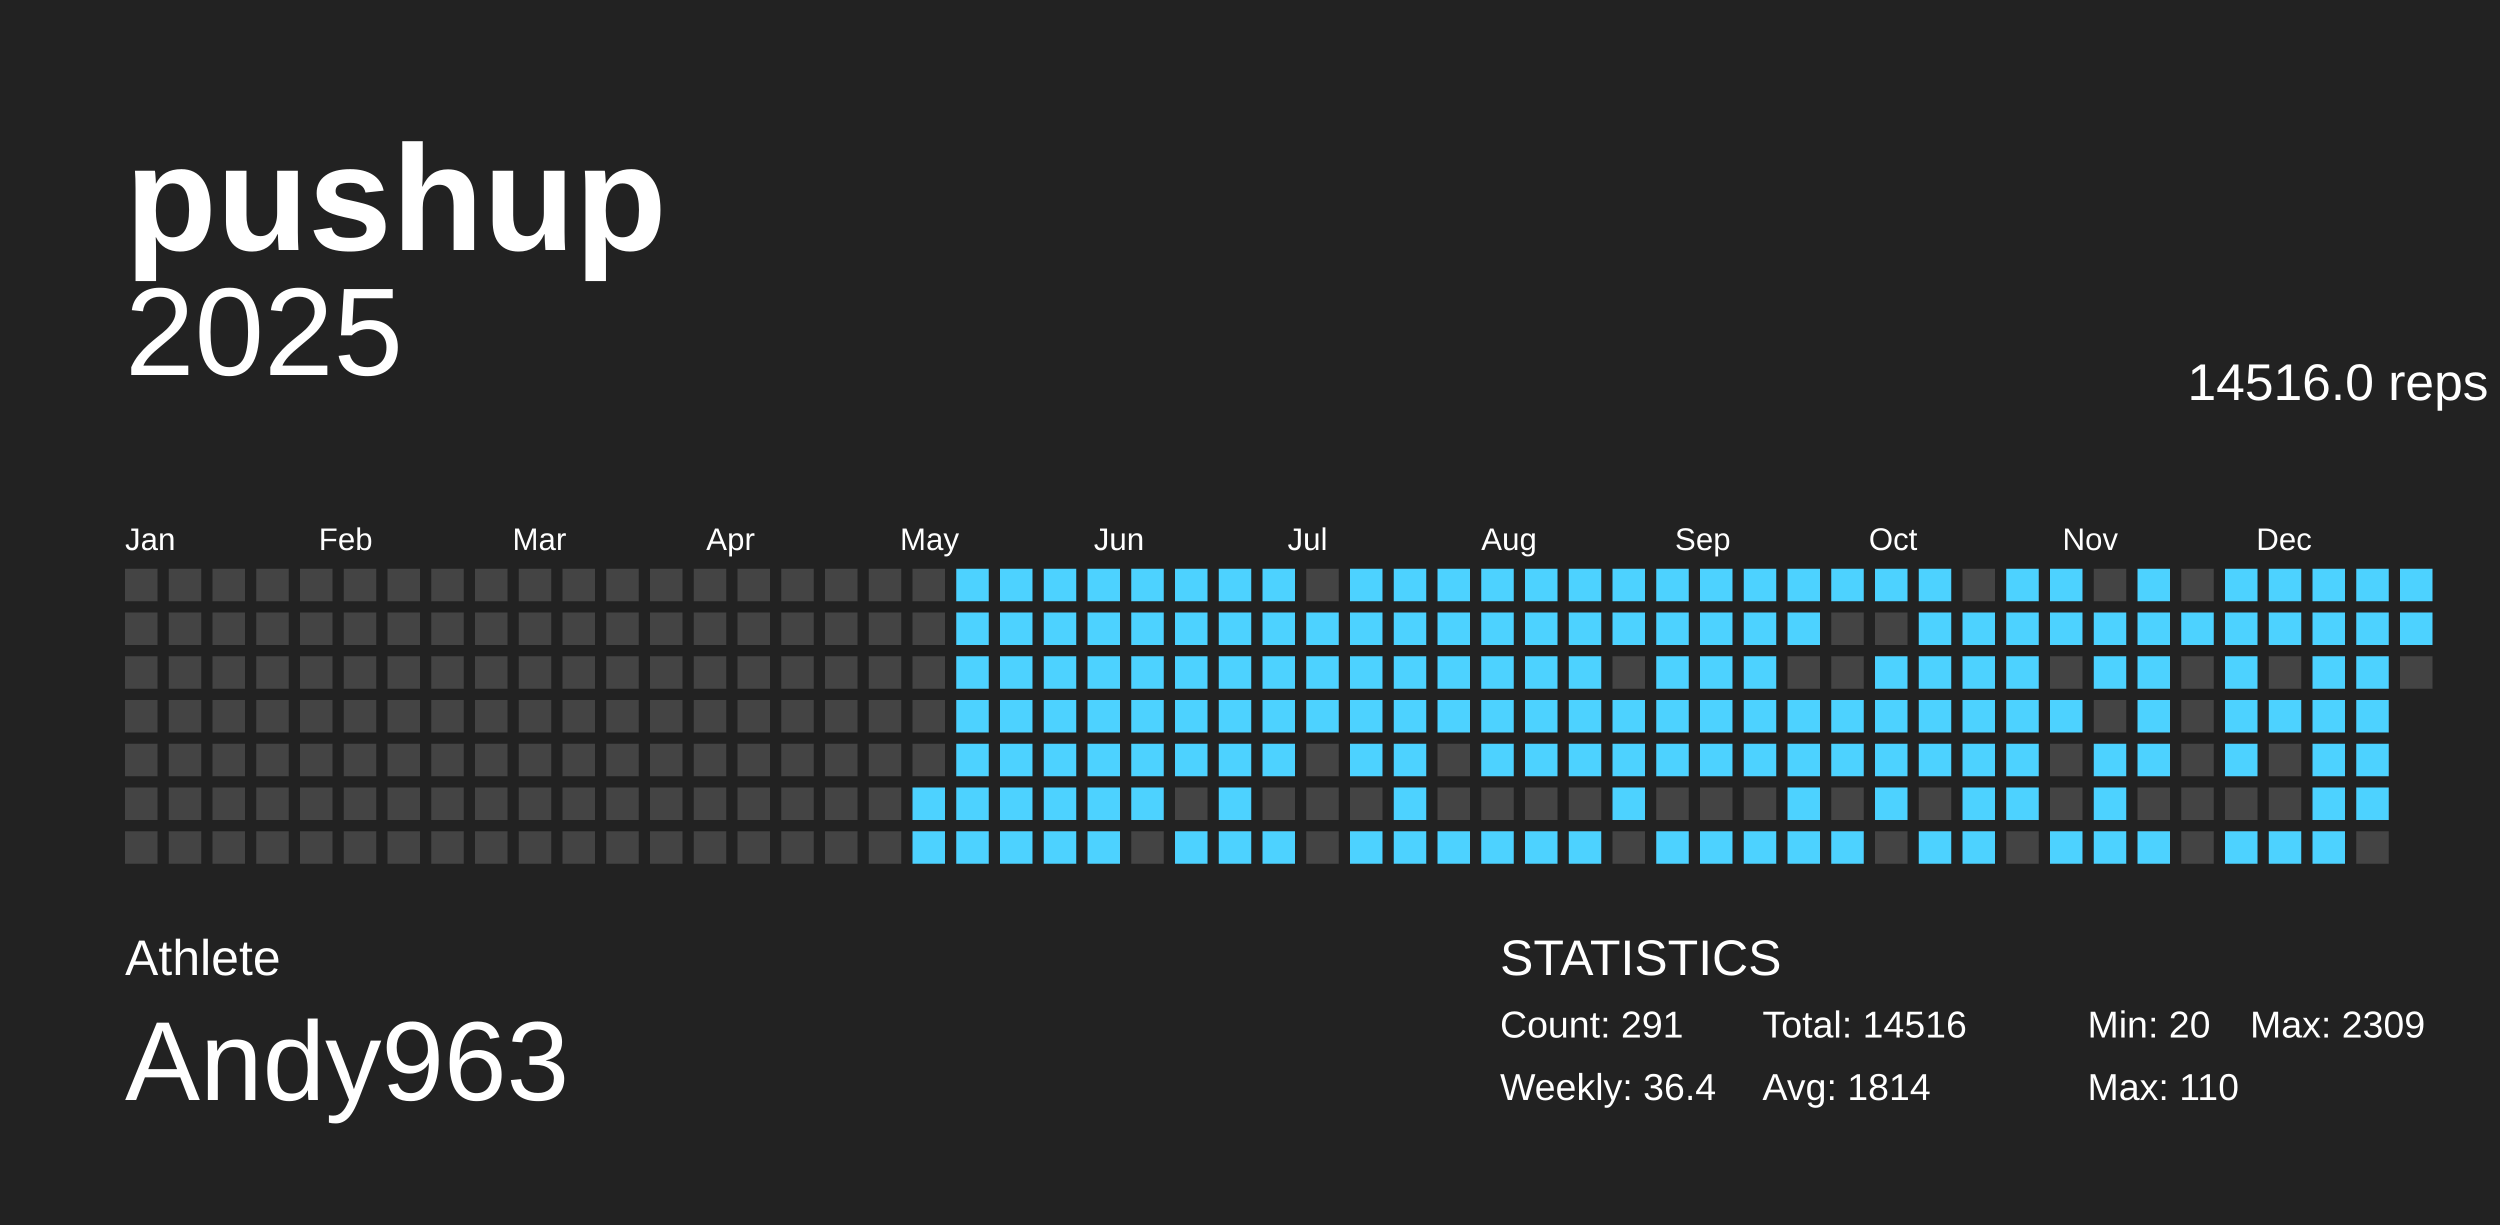
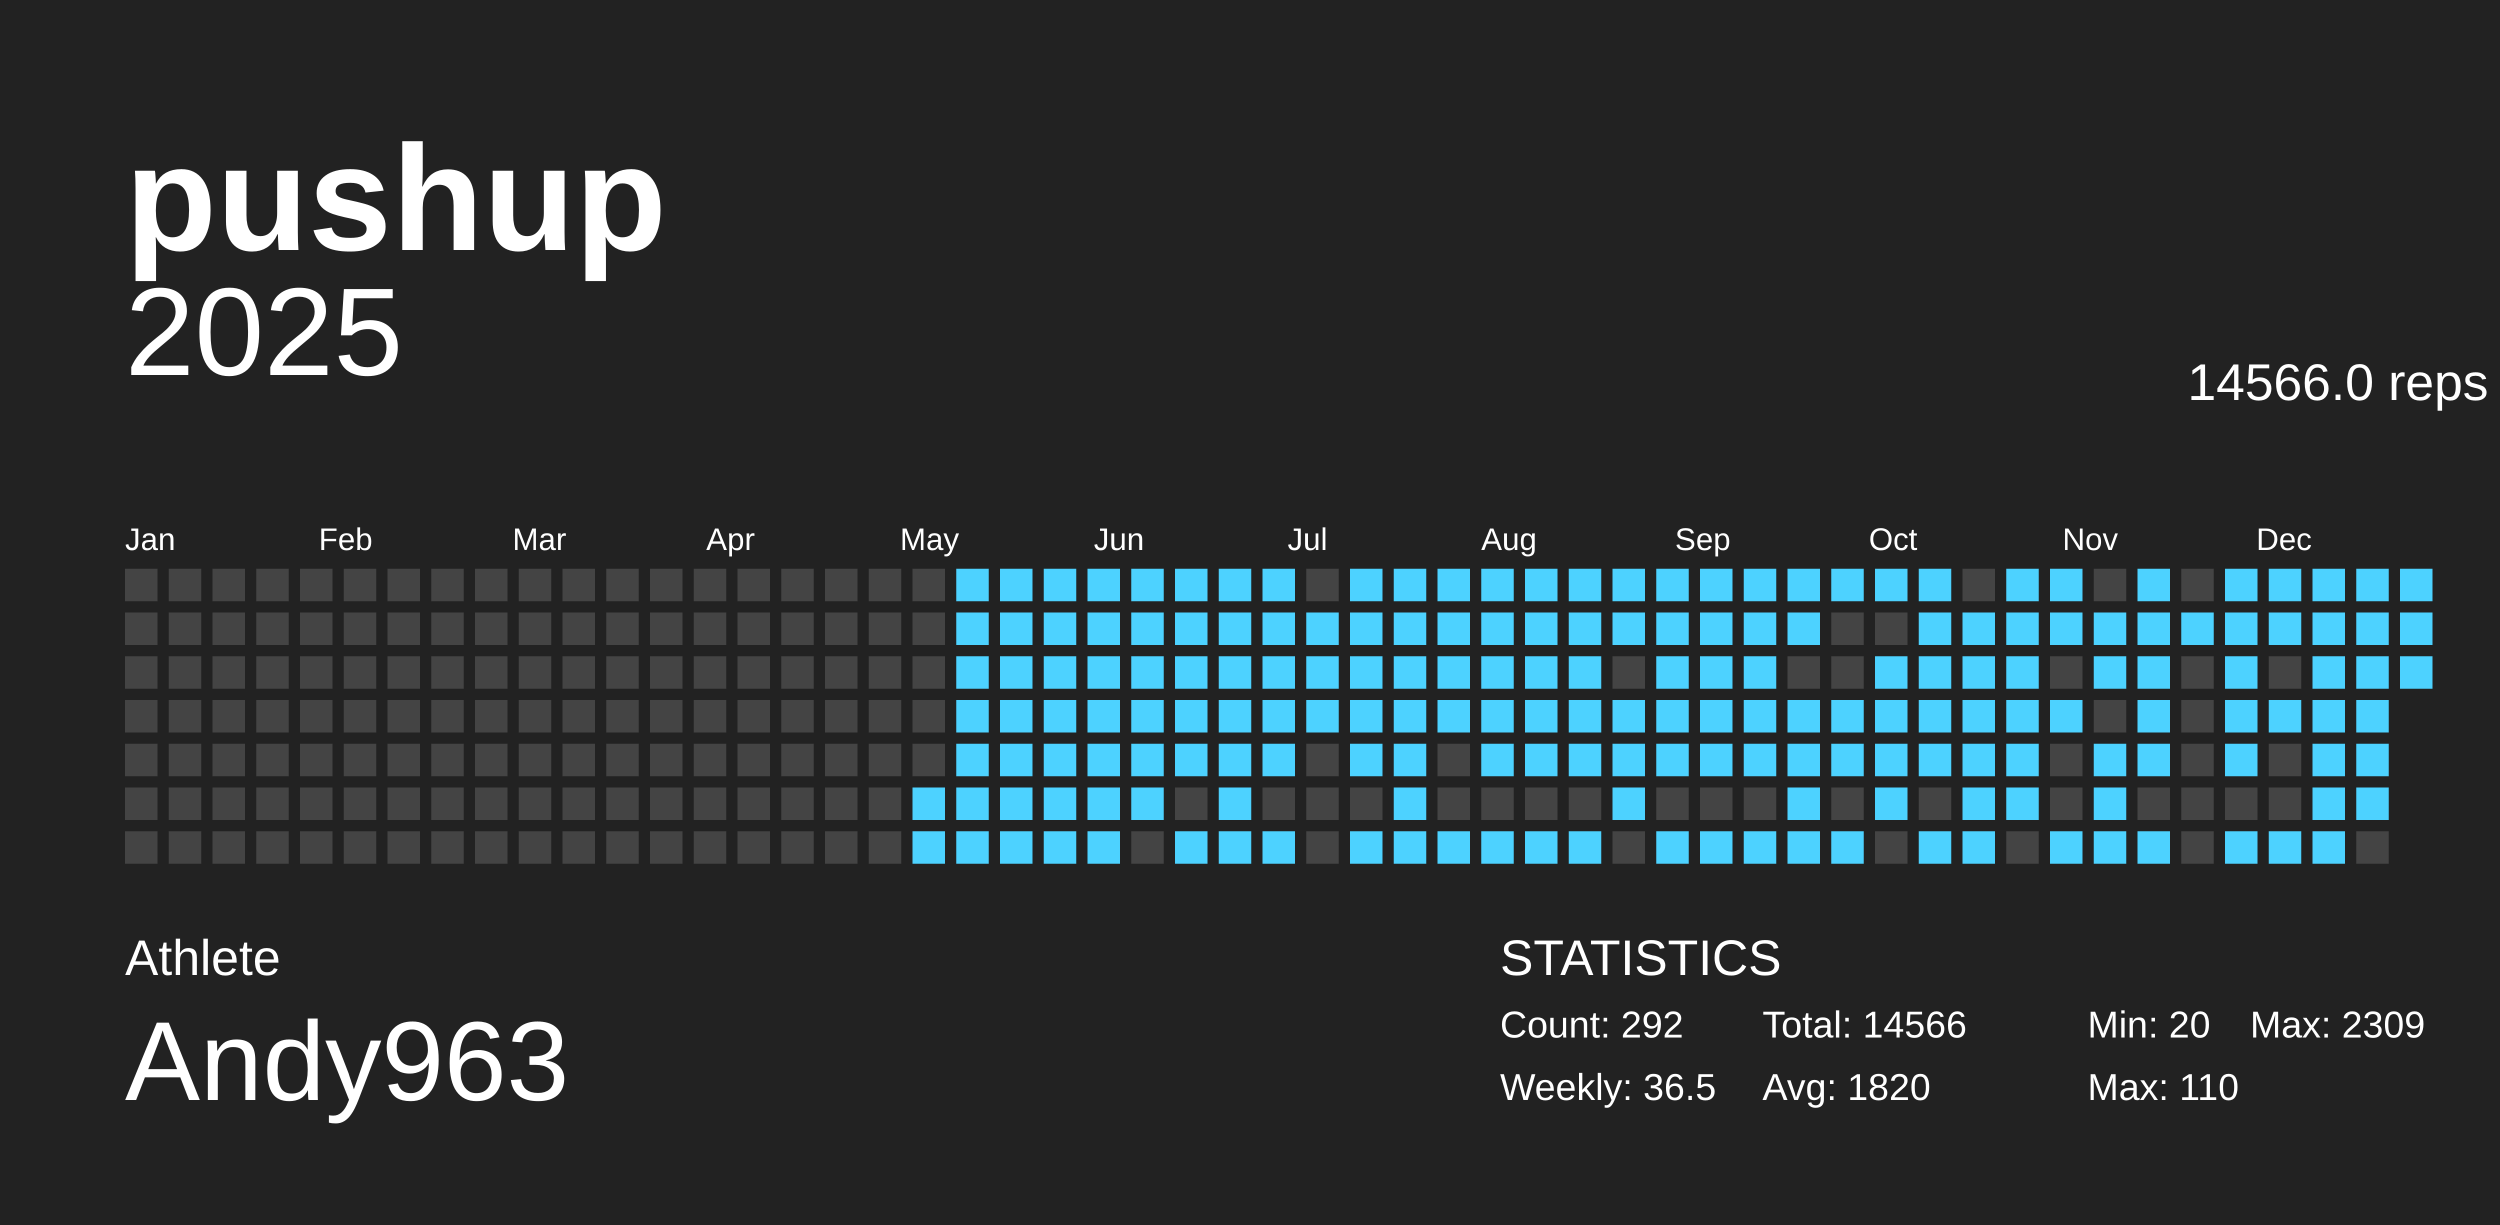
<svg xmlns="http://www.w3.org/2000/svg" baseProfile="full" height="98mm" version="1.1" viewBox="0,0,200,98" width="200mm">
  <defs />
  <g>
    <rect fill="#222222" height="98" width="200" x="0" y="0" />
    <g id="year2025">
      <text alignment-baseline="hanging" fill="#FFFFFF" style="font-size:10.0px; font-family:Arial;" x="10" y="30">2025</text>
-       <text alignment-baseline="hanging" fill="#FFFFFF" style="font-size:4.125px; font-family:Arial;" x="175" y="32">14516.0 reps</text>
+       <text alignment-baseline="hanging" fill="#FFFFFF" style="font-size:4.125px; font-family:Arial;" x="175" y="32">14566.0 reps</text>
      <text fill="#FFFFFF" style="font-size:2.5px; font-family:Arial" x="10.0" y="44">Jan</text>
      <text fill="#FFFFFF" style="font-size:2.5px; font-family:Arial" x="25.5" y="44">Feb</text>
      <text fill="#FFFFFF" style="font-size:2.5px; font-family:Arial" x="41.0" y="44">Mar</text>
      <text fill="#FFFFFF" style="font-size:2.5px; font-family:Arial" x="56.5" y="44">Apr</text>
      <text fill="#FFFFFF" style="font-size:2.5px; font-family:Arial" x="72.0" y="44">May</text>
      <text fill="#FFFFFF" style="font-size:2.5px; font-family:Arial" x="87.5" y="44">Jun</text>
      <text fill="#FFFFFF" style="font-size:2.5px; font-family:Arial" x="103.0" y="44">Jul</text>
      <text fill="#FFFFFF" style="font-size:2.5px; font-family:Arial" x="118.5" y="44">Aug</text>
      <text fill="#FFFFFF" style="font-size:2.5px; font-family:Arial" x="134.0" y="44">Sep</text>
      <text fill="#FFFFFF" style="font-size:2.5px; font-family:Arial" x="149.5" y="44">Oct</text>
      <text fill="#FFFFFF" style="font-size:2.5px; font-family:Arial" x="165.0" y="44">Nov</text>
      <text fill="#FFFFFF" style="font-size:2.5px; font-family:Arial" x="180.5" y="44">Dec</text>
      <rect fill="#444444" height="2.6" width="2.6" x="10.0" y="45.5" />
      <rect fill="#444444" height="2.6" width="2.6" x="10.0" y="49.0" />
      <rect fill="#444444" height="2.6" width="2.6" x="10.0" y="52.5" />
      <rect fill="#444444" height="2.6" width="2.6" x="10.0" y="56.0" />
      <rect fill="#444444" height="2.6" width="2.6" x="10.0" y="59.5" />
      <rect fill="#444444" height="2.6" width="2.6" x="10.0" y="63.0" />
      <rect fill="#444444" height="2.6" width="2.6" x="10.0" y="66.5" />
      <rect fill="#444444" height="2.6" width="2.6" x="13.5" y="45.5" />
      <rect fill="#444444" height="2.6" width="2.6" x="13.5" y="49.0" />
      <rect fill="#444444" height="2.6" width="2.6" x="13.5" y="52.5" />
      <rect fill="#444444" height="2.6" width="2.6" x="13.5" y="56.0" />
      <rect fill="#444444" height="2.6" width="2.6" x="13.5" y="59.5" />
      <rect fill="#444444" height="2.6" width="2.6" x="13.5" y="63.0" />
      <rect fill="#444444" height="2.6" width="2.6" x="13.5" y="66.5" />
      <rect fill="#444444" height="2.6" width="2.6" x="17.0" y="45.5" />
      <rect fill="#444444" height="2.6" width="2.6" x="17.0" y="49.0" />
      <rect fill="#444444" height="2.6" width="2.6" x="17.0" y="52.5" />
      <rect fill="#444444" height="2.6" width="2.6" x="17.0" y="56.0" />
      <rect fill="#444444" height="2.6" width="2.6" x="17.0" y="59.5" />
      <rect fill="#444444" height="2.6" width="2.6" x="17.0" y="63.0" />
      <rect fill="#444444" height="2.6" width="2.6" x="17.0" y="66.5" />
      <rect fill="#444444" height="2.6" width="2.6" x="20.5" y="45.5" />
      <rect fill="#444444" height="2.6" width="2.6" x="20.5" y="49.0" />
      <rect fill="#444444" height="2.6" width="2.6" x="20.5" y="52.5" />
      <rect fill="#444444" height="2.6" width="2.6" x="20.5" y="56.0" />
      <rect fill="#444444" height="2.6" width="2.6" x="20.5" y="59.5" />
      <rect fill="#444444" height="2.6" width="2.6" x="20.5" y="63.0" />
      <rect fill="#444444" height="2.6" width="2.6" x="20.5" y="66.5" />
      <rect fill="#444444" height="2.6" width="2.6" x="24.0" y="45.5" />
      <rect fill="#444444" height="2.6" width="2.6" x="24.0" y="49.0" />
      <rect fill="#444444" height="2.6" width="2.6" x="24.0" y="52.5" />
      <rect fill="#444444" height="2.6" width="2.6" x="24.0" y="56.0" />
      <rect fill="#444444" height="2.6" width="2.6" x="24.0" y="59.5" />
      <rect fill="#444444" height="2.6" width="2.6" x="24.0" y="63.0" />
      <rect fill="#444444" height="2.6" width="2.6" x="24.0" y="66.5" />
      <rect fill="#444444" height="2.6" width="2.6" x="27.5" y="45.5" />
      <rect fill="#444444" height="2.6" width="2.6" x="27.5" y="49.0" />
      <rect fill="#444444" height="2.6" width="2.6" x="27.5" y="52.5" />
      <rect fill="#444444" height="2.6" width="2.6" x="27.5" y="56.0" />
      <rect fill="#444444" height="2.6" width="2.6" x="27.5" y="59.5" />
      <rect fill="#444444" height="2.6" width="2.6" x="27.5" y="63.0" />
      <rect fill="#444444" height="2.6" width="2.6" x="27.5" y="66.5" />
      <rect fill="#444444" height="2.6" width="2.6" x="31.0" y="45.5" />
      <rect fill="#444444" height="2.6" width="2.6" x="31.0" y="49.0" />
      <rect fill="#444444" height="2.6" width="2.6" x="31.0" y="52.5" />
      <rect fill="#444444" height="2.6" width="2.6" x="31.0" y="56.0" />
      <rect fill="#444444" height="2.6" width="2.6" x="31.0" y="59.5" />
      <rect fill="#444444" height="2.6" width="2.6" x="31.0" y="63.0" />
      <rect fill="#444444" height="2.6" width="2.6" x="31.0" y="66.5" />
      <rect fill="#444444" height="2.6" width="2.6" x="34.5" y="45.5" />
      <rect fill="#444444" height="2.6" width="2.6" x="34.5" y="49.0" />
      <rect fill="#444444" height="2.6" width="2.6" x="34.5" y="52.5" />
      <rect fill="#444444" height="2.6" width="2.6" x="34.5" y="56.0" />
      <rect fill="#444444" height="2.6" width="2.6" x="34.5" y="59.5" />
      <rect fill="#444444" height="2.6" width="2.6" x="34.5" y="63.0" />
      <rect fill="#444444" height="2.6" width="2.6" x="34.5" y="66.5" />
      <rect fill="#444444" height="2.6" width="2.6" x="38.0" y="45.5" />
      <rect fill="#444444" height="2.6" width="2.6" x="38.0" y="49.0" />
      <rect fill="#444444" height="2.6" width="2.6" x="38.0" y="52.5" />
      <rect fill="#444444" height="2.6" width="2.6" x="38.0" y="56.0" />
      <rect fill="#444444" height="2.6" width="2.6" x="38.0" y="59.5" />
      <rect fill="#444444" height="2.6" width="2.6" x="38.0" y="63.0" />
      <rect fill="#444444" height="2.6" width="2.6" x="38.0" y="66.5" />
      <rect fill="#444444" height="2.6" width="2.6" x="41.5" y="45.5" />
      <rect fill="#444444" height="2.6" width="2.6" x="41.5" y="49.0" />
      <rect fill="#444444" height="2.6" width="2.6" x="41.5" y="52.5" />
      <rect fill="#444444" height="2.6" width="2.6" x="41.5" y="56.0" />
      <rect fill="#444444" height="2.6" width="2.6" x="41.5" y="59.5" />
      <rect fill="#444444" height="2.6" width="2.6" x="41.5" y="63.0" />
      <rect fill="#444444" height="2.6" width="2.6" x="41.5" y="66.5" />
      <rect fill="#444444" height="2.6" width="2.6" x="45.0" y="45.5" />
      <rect fill="#444444" height="2.6" width="2.6" x="45.0" y="49.0" />
      <rect fill="#444444" height="2.6" width="2.6" x="45.0" y="52.5" />
      <rect fill="#444444" height="2.6" width="2.6" x="45.0" y="56.0" />
      <rect fill="#444444" height="2.6" width="2.6" x="45.0" y="59.5" />
      <rect fill="#444444" height="2.6" width="2.6" x="45.0" y="63.0" />
      <rect fill="#444444" height="2.6" width="2.6" x="45.0" y="66.5" />
      <rect fill="#444444" height="2.6" width="2.6" x="48.5" y="45.5" />
      <rect fill="#444444" height="2.6" width="2.6" x="48.5" y="49.0" />
      <rect fill="#444444" height="2.6" width="2.6" x="48.5" y="52.5" />
      <rect fill="#444444" height="2.6" width="2.6" x="48.5" y="56.0" />
      <rect fill="#444444" height="2.6" width="2.6" x="48.5" y="59.5" />
      <rect fill="#444444" height="2.6" width="2.6" x="48.5" y="63.0" />
      <rect fill="#444444" height="2.6" width="2.6" x="48.5" y="66.5" />
      <rect fill="#444444" height="2.6" width="2.6" x="52.0" y="45.5" />
      <rect fill="#444444" height="2.6" width="2.6" x="52.0" y="49.0" />
      <rect fill="#444444" height="2.6" width="2.6" x="52.0" y="52.5" />
      <rect fill="#444444" height="2.6" width="2.6" x="52.0" y="56.0" />
      <rect fill="#444444" height="2.6" width="2.6" x="52.0" y="59.5" />
      <rect fill="#444444" height="2.6" width="2.6" x="52.0" y="63.0" />
      <rect fill="#444444" height="2.6" width="2.6" x="52.0" y="66.5" />
      <rect fill="#444444" height="2.6" width="2.6" x="55.5" y="45.5" />
      <rect fill="#444444" height="2.6" width="2.6" x="55.5" y="49.0" />
      <rect fill="#444444" height="2.6" width="2.6" x="55.5" y="52.5" />
      <rect fill="#444444" height="2.6" width="2.6" x="55.5" y="56.0" />
      <rect fill="#444444" height="2.6" width="2.6" x="55.5" y="59.5" />
      <rect fill="#444444" height="2.6" width="2.6" x="55.5" y="63.0" />
      <rect fill="#444444" height="2.6" width="2.6" x="55.5" y="66.5" />
      <rect fill="#444444" height="2.6" width="2.6" x="59.0" y="45.5" />
      <rect fill="#444444" height="2.6" width="2.6" x="59.0" y="49.0" />
      <rect fill="#444444" height="2.6" width="2.6" x="59.0" y="52.5" />
      <rect fill="#444444" height="2.6" width="2.6" x="59.0" y="56.0" />
      <rect fill="#444444" height="2.6" width="2.6" x="59.0" y="59.5" />
      <rect fill="#444444" height="2.6" width="2.6" x="59.0" y="63.0" />
      <rect fill="#444444" height="2.6" width="2.6" x="59.0" y="66.5" />
      <rect fill="#444444" height="2.6" width="2.6" x="62.5" y="45.5" />
      <rect fill="#444444" height="2.6" width="2.6" x="62.5" y="49.0" />
      <rect fill="#444444" height="2.6" width="2.6" x="62.5" y="52.5" />
      <rect fill="#444444" height="2.6" width="2.6" x="62.5" y="56.0" />
      <rect fill="#444444" height="2.6" width="2.6" x="62.5" y="59.5" />
      <rect fill="#444444" height="2.6" width="2.6" x="62.5" y="63.0" />
      <rect fill="#444444" height="2.6" width="2.6" x="62.5" y="66.5" />
      <rect fill="#444444" height="2.6" width="2.6" x="66.0" y="45.5" />
      <rect fill="#444444" height="2.6" width="2.6" x="66.0" y="49.0" />
      <rect fill="#444444" height="2.6" width="2.6" x="66.0" y="52.5" />
      <rect fill="#444444" height="2.6" width="2.6" x="66.0" y="56.0" />
      <rect fill="#444444" height="2.6" width="2.6" x="66.0" y="59.5" />
      <rect fill="#444444" height="2.6" width="2.6" x="66.0" y="63.0" />
      <rect fill="#444444" height="2.6" width="2.6" x="66.0" y="66.5" />
      <rect fill="#444444" height="2.6" width="2.6" x="69.5" y="45.5" />
      <rect fill="#444444" height="2.6" width="2.6" x="69.5" y="49.0" />
      <rect fill="#444444" height="2.6" width="2.6" x="69.5" y="52.5" />
      <rect fill="#444444" height="2.6" width="2.6" x="69.5" y="56.0" />
      <rect fill="#444444" height="2.6" width="2.6" x="69.5" y="59.5" />
      <rect fill="#444444" height="2.6" width="2.6" x="69.5" y="63.0" />
      <rect fill="#444444" height="2.6" width="2.6" x="69.5" y="66.5" />
      <rect fill="#444444" height="2.6" width="2.6" x="73.0" y="45.5" />
      <rect fill="#444444" height="2.6" width="2.6" x="73.0" y="49.0" />
      <rect fill="#444444" height="2.6" width="2.6" x="73.0" y="52.5" />
      <rect fill="#444444" height="2.6" width="2.6" x="73.0" y="56.0" />
      <rect fill="#444444" height="2.6" width="2.6" x="73.0" y="59.5" />
      <rect fill="#4dd2ff" height="2.6" width="2.6" x="73.0" y="63.0" />
      <rect fill="#4dd2ff" height="2.6" width="2.6" x="73.0" y="66.5" />
      <rect fill="#4dd2ff" height="2.6" width="2.6" x="76.5" y="45.5" />
      <rect fill="#4dd2ff" height="2.6" width="2.6" x="76.5" y="49.0" />
      <rect fill="#4dd2ff" height="2.6" width="2.6" x="76.5" y="52.5" />
      <rect fill="#4dd2ff" height="2.6" width="2.6" x="76.5" y="56.0" />
      <rect fill="#4dd2ff" height="2.6" width="2.6" x="76.5" y="59.5" />
      <rect fill="#4dd2ff" height="2.6" width="2.6" x="76.5" y="63.0" />
      <rect fill="#4dd2ff" height="2.6" width="2.6" x="76.5" y="66.5" />
      <rect fill="#4dd2ff" height="2.6" width="2.6" x="80.0" y="45.5" />
      <rect fill="#4dd2ff" height="2.6" width="2.6" x="80.0" y="49.0" />
      <rect fill="#4dd2ff" height="2.6" width="2.6" x="80.0" y="52.5" />
      <rect fill="#4dd2ff" height="2.6" width="2.6" x="80.0" y="56.0" />
      <rect fill="#4dd2ff" height="2.6" width="2.6" x="80.0" y="59.5" />
      <rect fill="#4dd2ff" height="2.6" width="2.6" x="80.0" y="63.0" />
      <rect fill="#4dd2ff" height="2.6" width="2.6" x="80.0" y="66.5" />
      <rect fill="#4dd2ff" height="2.6" width="2.6" x="83.5" y="45.5" />
      <rect fill="#4dd2ff" height="2.6" width="2.6" x="83.5" y="49.0" />
      <rect fill="#4dd2ff" height="2.6" width="2.6" x="83.5" y="52.5" />
      <rect fill="#4dd2ff" height="2.6" width="2.6" x="83.5" y="56.0" />
      <rect fill="#4dd2ff" height="2.6" width="2.6" x="83.5" y="59.5" />
      <rect fill="#4dd2ff" height="2.6" width="2.6" x="83.5" y="63.0" />
      <rect fill="#4dd2ff" height="2.6" width="2.6" x="83.5" y="66.5" />
      <rect fill="#4dd2ff" height="2.6" width="2.6" x="87.0" y="45.5" />
      <rect fill="#4dd2ff" height="2.6" width="2.6" x="87.0" y="49.0" />
      <rect fill="#4dd2ff" height="2.6" width="2.6" x="87.0" y="52.5" />
      <rect fill="#4dd2ff" height="2.6" width="2.6" x="87.0" y="56.0" />
      <rect fill="#4dd2ff" height="2.6" width="2.6" x="87.0" y="59.5" />
      <rect fill="#4dd2ff" height="2.6" width="2.6" x="87.0" y="63.0" />
      <rect fill="#4dd2ff" height="2.6" width="2.6" x="87.0" y="66.5" />
      <rect fill="#4dd2ff" height="2.6" width="2.6" x="90.5" y="45.5" />
      <rect fill="#4dd2ff" height="2.6" width="2.6" x="90.5" y="49.0" />
      <rect fill="#4dd2ff" height="2.6" width="2.6" x="90.5" y="52.5" />
      <rect fill="#4dd2ff" height="2.6" width="2.6" x="90.5" y="56.0" />
      <rect fill="#4dd2ff" height="2.6" width="2.6" x="90.5" y="59.5" />
      <rect fill="#4dd2ff" height="2.6" width="2.6" x="90.5" y="63.0" />
      <rect fill="#444444" height="2.6" width="2.6" x="90.5" y="66.5" />
      <rect fill="#4dd2ff" height="2.6" width="2.6" x="94.0" y="45.5" />
      <rect fill="#4dd2ff" height="2.6" width="2.6" x="94.0" y="49.0" />
      <rect fill="#4dd2ff" height="2.6" width="2.6" x="94.0" y="52.5" />
      <rect fill="#4dd2ff" height="2.6" width="2.6" x="94.0" y="56.0" />
      <rect fill="#4dd2ff" height="2.6" width="2.6" x="94.0" y="59.5" />
      <rect fill="#444444" height="2.6" width="2.6" x="94.0" y="63.0" />
      <rect fill="#4dd2ff" height="2.6" width="2.6" x="94.0" y="66.5" />
      <rect fill="#4dd2ff" height="2.6" width="2.6" x="97.5" y="45.5" />
      <rect fill="#4dd2ff" height="2.6" width="2.6" x="97.5" y="49.0" />
      <rect fill="#4dd2ff" height="2.6" width="2.6" x="97.5" y="52.5" />
      <rect fill="#4dd2ff" height="2.6" width="2.6" x="97.5" y="56.0" />
      <rect fill="#4dd2ff" height="2.6" width="2.6" x="97.5" y="59.5" />
      <rect fill="#4dd2ff" height="2.6" width="2.6" x="97.5" y="63.0" />
      <rect fill="#4dd2ff" height="2.6" width="2.6" x="97.5" y="66.5" />
      <rect fill="#4dd2ff" height="2.6" width="2.6" x="101.0" y="45.5" />
      <rect fill="#4dd2ff" height="2.6" width="2.6" x="101.0" y="49.0" />
      <rect fill="#4dd2ff" height="2.6" width="2.6" x="101.0" y="52.5" />
      <rect fill="#4dd2ff" height="2.6" width="2.6" x="101.0" y="56.0" />
      <rect fill="#4dd2ff" height="2.6" width="2.6" x="101.0" y="59.5" />
      <rect fill="#444444" height="2.6" width="2.6" x="101.0" y="63.0" />
      <rect fill="#4dd2ff" height="2.6" width="2.6" x="101.0" y="66.5" />
      <rect fill="#444444" height="2.6" width="2.6" x="104.5" y="45.5" />
      <rect fill="#4dd2ff" height="2.6" width="2.6" x="104.5" y="49.0" />
      <rect fill="#4dd2ff" height="2.6" width="2.6" x="104.5" y="52.5" />
      <rect fill="#4dd2ff" height="2.6" width="2.6" x="104.5" y="56.0" />
      <rect fill="#444444" height="2.6" width="2.6" x="104.5" y="59.5" />
      <rect fill="#444444" height="2.6" width="2.6" x="104.5" y="63.0" />
      <rect fill="#444444" height="2.6" width="2.6" x="104.5" y="66.5" />
      <rect fill="#4dd2ff" height="2.6" width="2.6" x="108.0" y="45.5" />
      <rect fill="#4dd2ff" height="2.6" width="2.6" x="108.0" y="49.0" />
      <rect fill="#4dd2ff" height="2.6" width="2.6" x="108.0" y="52.5" />
      <rect fill="#4dd2ff" height="2.6" width="2.6" x="108.0" y="56.0" />
      <rect fill="#4dd2ff" height="2.6" width="2.6" x="108.0" y="59.5" />
      <rect fill="#444444" height="2.6" width="2.6" x="108.0" y="63.0" />
      <rect fill="#4dd2ff" height="2.6" width="2.6" x="108.0" y="66.5" />
      <rect fill="#4dd2ff" height="2.6" width="2.6" x="111.5" y="45.5" />
      <rect fill="#4dd2ff" height="2.6" width="2.6" x="111.5" y="49.0" />
      <rect fill="#4dd2ff" height="2.6" width="2.6" x="111.5" y="52.5" />
      <rect fill="#4dd2ff" height="2.6" width="2.6" x="111.5" y="56.0" />
      <rect fill="#4dd2ff" height="2.6" width="2.6" x="111.5" y="59.5" />
      <rect fill="#4dd2ff" height="2.6" width="2.6" x="111.5" y="63.0" />
      <rect fill="#4dd2ff" height="2.6" width="2.6" x="111.5" y="66.5" />
      <rect fill="#4dd2ff" height="2.6" width="2.6" x="115.0" y="45.5" />
      <rect fill="#4dd2ff" height="2.6" width="2.6" x="115.0" y="49.0" />
      <rect fill="#4dd2ff" height="2.6" width="2.6" x="115.0" y="52.5" />
      <rect fill="#4dd2ff" height="2.6" width="2.6" x="115.0" y="56.0" />
      <rect fill="#444444" height="2.6" width="2.6" x="115.0" y="59.5" />
      <rect fill="#444444" height="2.6" width="2.6" x="115.0" y="63.0" />
      <rect fill="#4dd2ff" height="2.6" width="2.6" x="115.0" y="66.5" />
      <rect fill="#4dd2ff" height="2.6" width="2.6" x="118.5" y="45.5" />
      <rect fill="#4dd2ff" height="2.6" width="2.6" x="118.5" y="49.0" />
      <rect fill="#4dd2ff" height="2.6" width="2.6" x="118.5" y="52.5" />
      <rect fill="#4dd2ff" height="2.6" width="2.6" x="118.5" y="56.0" />
      <rect fill="#4dd2ff" height="2.6" width="2.6" x="118.5" y="59.5" />
      <rect fill="#444444" height="2.6" width="2.6" x="118.5" y="63.0" />
      <rect fill="#4dd2ff" height="2.6" width="2.6" x="118.5" y="66.5" />
      <rect fill="#4dd2ff" height="2.6" width="2.6" x="122.0" y="45.5" />
      <rect fill="#4dd2ff" height="2.6" width="2.6" x="122.0" y="49.0" />
      <rect fill="#4dd2ff" height="2.6" width="2.6" x="122.0" y="52.5" />
      <rect fill="#4dd2ff" height="2.6" width="2.6" x="122.0" y="56.0" />
      <rect fill="#4dd2ff" height="2.6" width="2.6" x="122.0" y="59.5" />
      <rect fill="#444444" height="2.6" width="2.6" x="122.0" y="63.0" />
      <rect fill="#4dd2ff" height="2.6" width="2.6" x="122.0" y="66.5" />
      <rect fill="#4dd2ff" height="2.6" width="2.6" x="125.5" y="45.5" />
      <rect fill="#4dd2ff" height="2.6" width="2.6" x="125.5" y="49.0" />
      <rect fill="#4dd2ff" height="2.6" width="2.6" x="125.5" y="52.5" />
      <rect fill="#4dd2ff" height="2.6" width="2.6" x="125.5" y="56.0" />
      <rect fill="#4dd2ff" height="2.6" width="2.6" x="125.5" y="59.5" />
      <rect fill="#444444" height="2.6" width="2.6" x="125.5" y="63.0" />
      <rect fill="#4dd2ff" height="2.6" width="2.6" x="125.5" y="66.5" />
      <rect fill="#4dd2ff" height="2.6" width="2.6" x="129.0" y="45.5" />
      <rect fill="#4dd2ff" height="2.6" width="2.6" x="129.0" y="49.0" />
      <rect fill="#444444" height="2.6" width="2.6" x="129.0" y="52.5" />
      <rect fill="#4dd2ff" height="2.6" width="2.6" x="129.0" y="56.0" />
      <rect fill="#4dd2ff" height="2.6" width="2.6" x="129.0" y="59.5" />
      <rect fill="#4dd2ff" height="2.6" width="2.6" x="129.0" y="63.0" />
      <rect fill="#444444" height="2.6" width="2.6" x="129.0" y="66.5" />
      <rect fill="#4dd2ff" height="2.6" width="2.6" x="132.5" y="45.5" />
      <rect fill="#4dd2ff" height="2.6" width="2.6" x="132.5" y="49.0" />
      <rect fill="#4dd2ff" height="2.6" width="2.6" x="132.5" y="52.5" />
      <rect fill="#4dd2ff" height="2.6" width="2.6" x="132.5" y="56.0" />
      <rect fill="#4dd2ff" height="2.6" width="2.6" x="132.5" y="59.5" />
      <rect fill="#444444" height="2.6" width="2.6" x="132.5" y="63.0" />
      <rect fill="#4dd2ff" height="2.6" width="2.6" x="132.5" y="66.5" />
      <rect fill="#4dd2ff" height="2.6" width="2.6" x="136.0" y="45.5" />
      <rect fill="#4dd2ff" height="2.6" width="2.6" x="136.0" y="49.0" />
      <rect fill="#4dd2ff" height="2.6" width="2.6" x="136.0" y="52.5" />
      <rect fill="#4dd2ff" height="2.6" width="2.6" x="136.0" y="56.0" />
      <rect fill="#4dd2ff" height="2.6" width="2.6" x="136.0" y="59.5" />
      <rect fill="#444444" height="2.6" width="2.6" x="136.0" y="63.0" />
      <rect fill="#4dd2ff" height="2.6" width="2.6" x="136.0" y="66.5" />
      <rect fill="#4dd2ff" height="2.6" width="2.6" x="139.5" y="45.5" />
      <rect fill="#4dd2ff" height="2.6" width="2.6" x="139.5" y="49.0" />
      <rect fill="#4dd2ff" height="2.6" width="2.6" x="139.5" y="52.5" />
      <rect fill="#4dd2ff" height="2.6" width="2.6" x="139.5" y="56.0" />
      <rect fill="#4dd2ff" height="2.6" width="2.6" x="139.5" y="59.5" />
      <rect fill="#444444" height="2.6" width="2.6" x="139.5" y="63.0" />
      <rect fill="#4dd2ff" height="2.6" width="2.6" x="139.5" y="66.5" />
      <rect fill="#4dd2ff" height="2.6" width="2.6" x="143.0" y="45.5" />
      <rect fill="#4dd2ff" height="2.6" width="2.6" x="143.0" y="49.0" />
      <rect fill="#444444" height="2.6" width="2.6" x="143.0" y="52.5" />
      <rect fill="#4dd2ff" height="2.6" width="2.6" x="143.0" y="56.0" />
      <rect fill="#4dd2ff" height="2.6" width="2.6" x="143.0" y="59.5" />
      <rect fill="#4dd2ff" height="2.6" width="2.6" x="143.0" y="63.0" />
      <rect fill="#4dd2ff" height="2.6" width="2.6" x="143.0" y="66.5" />
      <rect fill="#4dd2ff" height="2.6" width="2.6" x="146.5" y="45.5" />
      <rect fill="#444444" height="2.6" width="2.6" x="146.5" y="49.0" />
      <rect fill="#444444" height="2.6" width="2.6" x="146.5" y="52.5" />
      <rect fill="#4dd2ff" height="2.6" width="2.6" x="146.5" y="56.0" />
      <rect fill="#4dd2ff" height="2.6" width="2.6" x="146.5" y="59.5" />
      <rect fill="#444444" height="2.6" width="2.6" x="146.5" y="63.0" />
      <rect fill="#4dd2ff" height="2.6" width="2.6" x="146.5" y="66.5" />
      <rect fill="#4dd2ff" height="2.6" width="2.6" x="150.0" y="45.5" />
      <rect fill="#444444" height="2.6" width="2.6" x="150.0" y="49.0" />
      <rect fill="#4dd2ff" height="2.6" width="2.6" x="150.0" y="52.5" />
      <rect fill="#4dd2ff" height="2.6" width="2.6" x="150.0" y="56.0" />
      <rect fill="#4dd2ff" height="2.6" width="2.6" x="150.0" y="59.5" />
      <rect fill="#4dd2ff" height="2.6" width="2.6" x="150.0" y="63.0" />
      <rect fill="#444444" height="2.6" width="2.6" x="150.0" y="66.5" />
      <rect fill="#4dd2ff" height="2.6" width="2.6" x="153.5" y="45.5" />
      <rect fill="#4dd2ff" height="2.6" width="2.6" x="153.5" y="49.0" />
      <rect fill="#4dd2ff" height="2.6" width="2.6" x="153.5" y="52.5" />
      <rect fill="#4dd2ff" height="2.6" width="2.6" x="153.5" y="56.0" />
      <rect fill="#4dd2ff" height="2.6" width="2.6" x="153.5" y="59.5" />
      <rect fill="#444444" height="2.6" width="2.6" x="153.5" y="63.0" />
      <rect fill="#4dd2ff" height="2.6" width="2.6" x="153.5" y="66.5" />
      <rect fill="#444444" height="2.6" width="2.6" x="157.0" y="45.5" />
      <rect fill="#4dd2ff" height="2.6" width="2.6" x="157.0" y="49.0" />
      <rect fill="#4dd2ff" height="2.6" width="2.6" x="157.0" y="52.5" />
      <rect fill="#4dd2ff" height="2.6" width="2.6" x="157.0" y="56.0" />
      <rect fill="#4dd2ff" height="2.6" width="2.6" x="157.0" y="59.5" />
      <rect fill="#4dd2ff" height="2.6" width="2.6" x="157.0" y="63.0" />
      <rect fill="#4dd2ff" height="2.6" width="2.6" x="157.0" y="66.5" />
      <rect fill="#4dd2ff" height="2.6" width="2.6" x="160.5" y="45.5" />
      <rect fill="#4dd2ff" height="2.6" width="2.6" x="160.5" y="49.0" />
      <rect fill="#4dd2ff" height="2.6" width="2.6" x="160.5" y="52.5" />
      <rect fill="#4dd2ff" height="2.6" width="2.6" x="160.5" y="56.0" />
      <rect fill="#4dd2ff" height="2.6" width="2.6" x="160.5" y="59.5" />
      <rect fill="#4dd2ff" height="2.6" width="2.6" x="160.5" y="63.0" />
      <rect fill="#444444" height="2.6" width="2.6" x="160.5" y="66.5" />
      <rect fill="#4dd2ff" height="2.6" width="2.6" x="164.0" y="45.5" />
      <rect fill="#4dd2ff" height="2.6" width="2.6" x="164.0" y="49.0" />
      <rect fill="#444444" height="2.6" width="2.6" x="164.0" y="52.5" />
      <rect fill="#4dd2ff" height="2.6" width="2.6" x="164.0" y="56.0" />
      <rect fill="#444444" height="2.6" width="2.6" x="164.0" y="59.5" />
      <rect fill="#444444" height="2.6" width="2.6" x="164.0" y="63.0" />
      <rect fill="#4dd2ff" height="2.6" width="2.6" x="164.0" y="66.5" />
      <rect fill="#444444" height="2.6" width="2.6" x="167.5" y="45.5" />
      <rect fill="#4dd2ff" height="2.6" width="2.6" x="167.5" y="49.0" />
      <rect fill="#4dd2ff" height="2.6" width="2.6" x="167.5" y="52.5" />
      <rect fill="#444444" height="2.6" width="2.6" x="167.5" y="56.0" />
      <rect fill="#4dd2ff" height="2.6" width="2.6" x="167.5" y="59.5" />
      <rect fill="#4dd2ff" height="2.6" width="2.6" x="167.5" y="63.0" />
      <rect fill="#4dd2ff" height="2.6" width="2.6" x="167.5" y="66.5" />
      <rect fill="#4dd2ff" height="2.6" width="2.6" x="171.0" y="45.5" />
      <rect fill="#4dd2ff" height="2.6" width="2.6" x="171.0" y="49.0" />
      <rect fill="#4dd2ff" height="2.6" width="2.6" x="171.0" y="52.5" />
      <rect fill="#4dd2ff" height="2.6" width="2.6" x="171.0" y="56.0" />
      <rect fill="#4dd2ff" height="2.6" width="2.6" x="171.0" y="59.5" />
      <rect fill="#444444" height="2.6" width="2.6" x="171.0" y="63.0" />
      <rect fill="#4dd2ff" height="2.6" width="2.6" x="171.0" y="66.5" />
      <rect fill="#444444" height="2.6" width="2.6" x="174.5" y="45.5" />
      <rect fill="#4dd2ff" height="2.6" width="2.6" x="174.5" y="49.0" />
      <rect fill="#444444" height="2.6" width="2.6" x="174.5" y="52.5" />
      <rect fill="#444444" height="2.6" width="2.6" x="174.5" y="56.0" />
      <rect fill="#444444" height="2.6" width="2.6" x="174.5" y="59.5" />
      <rect fill="#444444" height="2.6" width="2.6" x="174.5" y="63.0" />
      <rect fill="#444444" height="2.6" width="2.6" x="174.5" y="66.5" />
      <rect fill="#4dd2ff" height="2.6" width="2.6" x="178.0" y="45.5" />
      <rect fill="#4dd2ff" height="2.6" width="2.6" x="178.0" y="49.0" />
      <rect fill="#4dd2ff" height="2.6" width="2.6" x="178.0" y="52.5" />
      <rect fill="#4dd2ff" height="2.6" width="2.6" x="178.0" y="56.0" />
      <rect fill="#4dd2ff" height="2.6" width="2.6" x="178.0" y="59.5" />
      <rect fill="#444444" height="2.6" width="2.6" x="178.0" y="63.0" />
      <rect fill="#4dd2ff" height="2.6" width="2.6" x="178.0" y="66.5" />
      <rect fill="#4dd2ff" height="2.6" width="2.6" x="181.5" y="45.5" />
      <rect fill="#4dd2ff" height="2.6" width="2.6" x="181.5" y="49.0" />
      <rect fill="#444444" height="2.6" width="2.6" x="181.5" y="52.5" />
      <rect fill="#4dd2ff" height="2.6" width="2.6" x="181.5" y="56.0" />
      <rect fill="#444444" height="2.6" width="2.6" x="181.5" y="59.5" />
      <rect fill="#444444" height="2.6" width="2.6" x="181.5" y="63.0" />
      <rect fill="#4dd2ff" height="2.6" width="2.6" x="181.5" y="66.5" />
      <rect fill="#4dd2ff" height="2.6" width="2.6" x="185.0" y="45.5" />
      <rect fill="#4dd2ff" height="2.6" width="2.6" x="185.0" y="49.0" />
      <rect fill="#4dd2ff" height="2.6" width="2.6" x="185.0" y="52.5" />
      <rect fill="#4dd2ff" height="2.6" width="2.6" x="185.0" y="56.0" />
      <rect fill="#4dd2ff" height="2.6" width="2.6" x="185.0" y="59.5" />
      <rect fill="#4dd2ff" height="2.6" width="2.6" x="185.0" y="63.0" />
      <rect fill="#4dd2ff" height="2.6" width="2.6" x="185.0" y="66.5" />
      <rect fill="#4dd2ff" height="2.6" width="2.6" x="188.5" y="45.5" />
      <rect fill="#4dd2ff" height="2.6" width="2.6" x="188.5" y="49.0" />
      <rect fill="#4dd2ff" height="2.6" width="2.6" x="188.5" y="52.5" />
      <rect fill="#4dd2ff" height="2.6" width="2.6" x="188.5" y="56.0" />
      <rect fill="#4dd2ff" height="2.6" width="2.6" x="188.5" y="59.5" />
      <rect fill="#4dd2ff" height="2.6" width="2.6" x="188.5" y="63.0" />
      <rect fill="#444444" height="2.6" width="2.6" x="188.5" y="66.5" />
      <rect fill="#4dd2ff" height="2.6" width="2.6" x="192.0" y="45.5" />
      <rect fill="#4dd2ff" height="2.6" width="2.6" x="192.0" y="49.0" />
-       <rect fill="#444444" height="2.6" width="2.6" x="192.0" y="52.5" />
+       <rect fill="#4dd2ff" height="2.6" width="2.6" x="192.0" y="52.5" />
    </g>
  </g>
  <text fill="#FFFFFF" style="font-size:12px; font-family:Arial; font-weight:bold;" x="10" y="20">pushup</text>
  <text fill="#FFFFFF" style="font-size:4px; font-family:Arial" x="10" y="78">Athlete</text>
  <text fill="#FFFFFF" style="font-size:9px; font-family:Arial" x="10" y="88">Andy963</text>
  <text fill="#FFFFFF" style="font-size:4px; font-family:Arial" x="120" y="78">STATISTICS</text>
-   <text fill="#FFFFFF" style="font-size:3px; font-family:Arial" x="120" y="83">Count: 291</text>
-   <text fill="#FFFFFF" style="font-size:3px; font-family:Arial" x="120" y="88">Weekly: 36.4</text>
-   <text fill="#FFFFFF" style="font-size:3px; font-family:Arial" x="141" y="83">Total: 14516</text>
-   <text fill="#FFFFFF" style="font-size:3px; font-family:Arial" x="141" y="88">Avg: 1814</text>
+   <text fill="#FFFFFF" style="font-size:3px; font-family:Arial" x="120" y="83">Count: 292</text>
+   <text fill="#FFFFFF" style="font-size:3px; font-family:Arial" x="120" y="88">Weekly: 36.5</text>
+   <text fill="#FFFFFF" style="font-size:3px; font-family:Arial" x="141" y="83">Total: 14566</text>
+   <text fill="#FFFFFF" style="font-size:3px; font-family:Arial" x="141" y="88">Avg: 1820</text>
  <text fill="#FFFFFF" style="font-size:3px; font-family:Arial" x="167" y="83">Min: 20</text>
  <text fill="#FFFFFF" style="font-size:3px; font-family:Arial" x="167" y="88">Max: 110</text>
  <text fill="#FFFFFF" style="font-size:3px; font-family:Arial" x="180" y="83">Max: 2309</text>
</svg>
